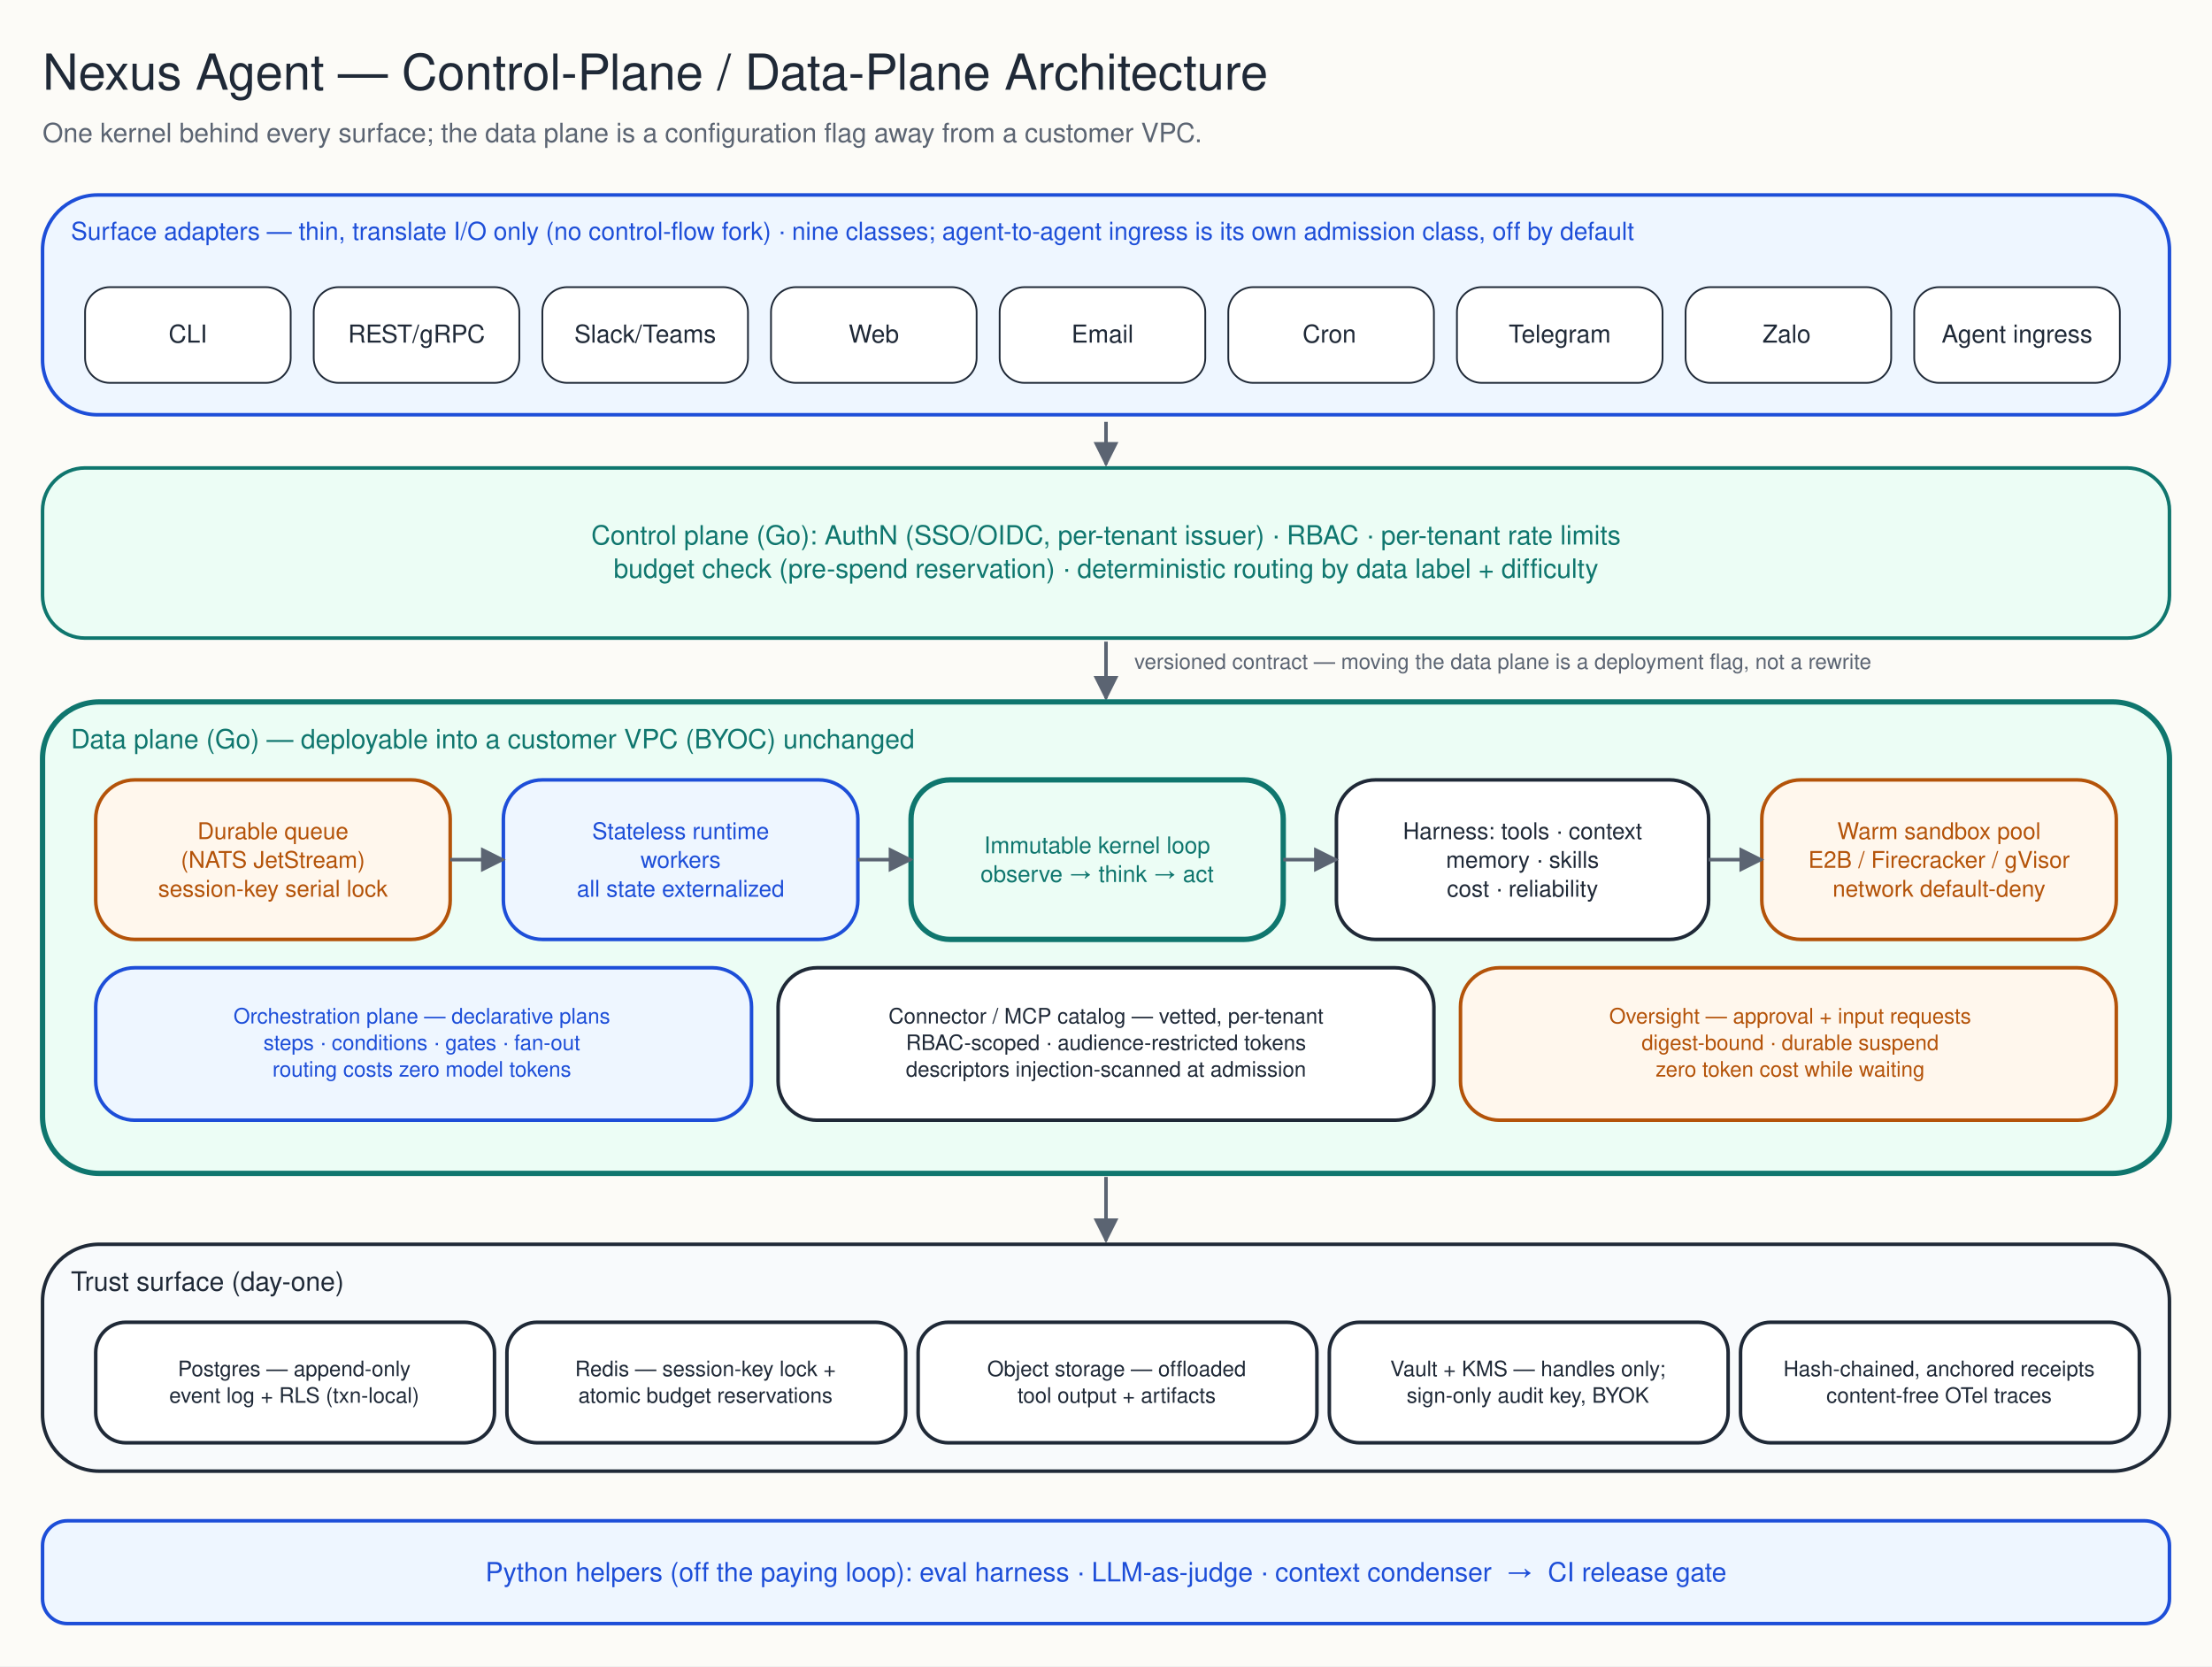
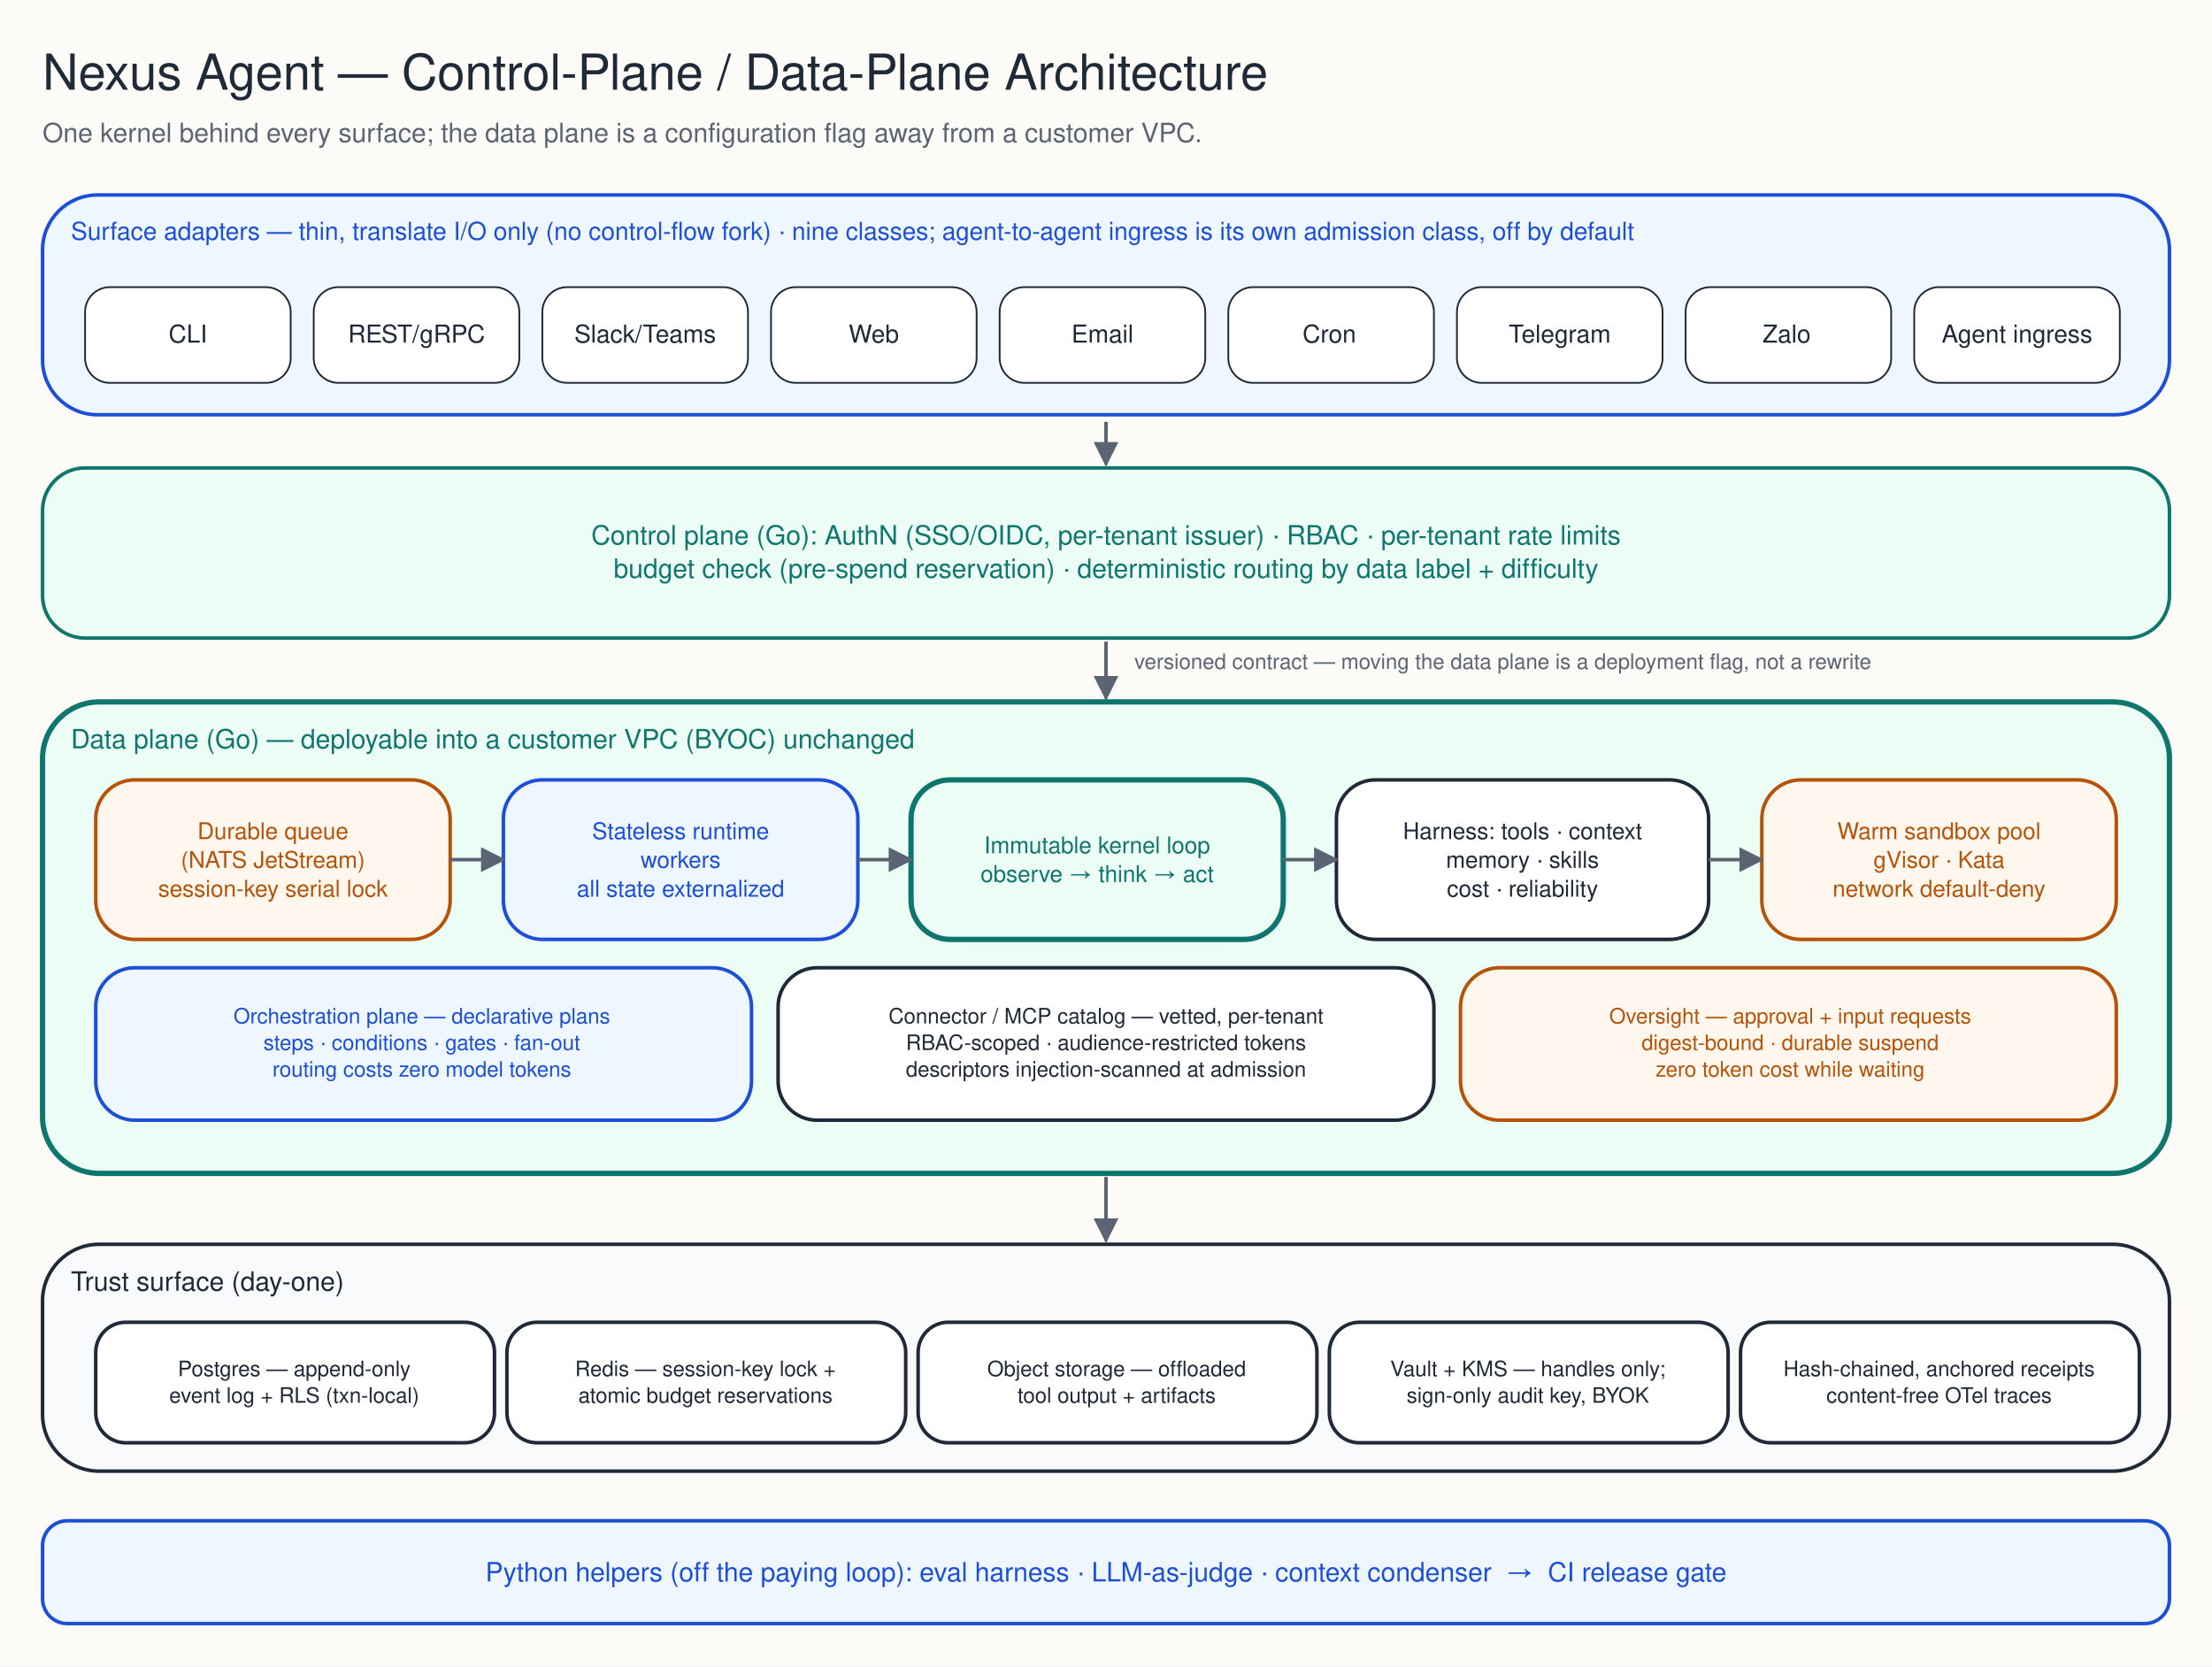
<svg xmlns="http://www.w3.org/2000/svg" width="1248" height="940" viewBox="16 0 1248 940" font-family="Helvetica, Arial, sans-serif">
  <defs>
    <marker id="ah" viewBox="0 0 10 10" refX="9" refY="5" markerWidth="7" markerHeight="7" orient="auto-start-reverse">
      <path d="M0,0 L10,5 L0,10 z" fill="#5b6472" />
    </marker>
  </defs>
  <rect x="16" y="0" width="1248" height="940" fill="#fcfbf7" />
  <text x="40" y="50.6" font-size="28" fill="#1f2937" text-anchor="start" xml:space="preserve">Nexus Agent — Control-Plane / Data-Plane Architecture</text>
  <text x="40" y="80.2" font-size="15" fill="#5b6472" text-anchor="start" xml:space="preserve">One kernel behind every surface; the data plane is a configuration flag away from a customer VPC.</text>
  <rect x="40" y="110" width="1200" height="124" rx="31" fill="#eef6ff" stroke="#1d4ed8" stroke-width="2" />
  <text x="56" y="135.3" font-size="14" fill="#1d4ed8" text-anchor="start" xml:space="preserve">Surface adapters — thin, translate I/O only (no control-flow fork) · nine classes; agent-to-agent ingress is its own admission class, off by default</text>
  <rect x="64" y="162" width="116" height="54" rx="14" fill="#ffffff" stroke="#1f2937" stroke-width="1" />
  <text x="122" y="193.3" font-size="14" fill="#1f2937" text-anchor="middle" xml:space="preserve">CLI</text>
  <rect x="193" y="162" width="116" height="54" rx="14" fill="#ffffff" stroke="#1f2937" stroke-width="1" />
  <text x="251" y="193.3" font-size="14" fill="#1f2937" text-anchor="middle" xml:space="preserve">REST/gRPC</text>
  <rect x="322" y="162" width="116" height="54" rx="14" fill="#ffffff" stroke="#1f2937" stroke-width="1" />
  <text x="380" y="193.3" font-size="14" fill="#1f2937" text-anchor="middle" xml:space="preserve">Slack/Teams</text>
  <rect x="451" y="162" width="116" height="54" rx="14" fill="#ffffff" stroke="#1f2937" stroke-width="1" />
  <text x="509" y="193.3" font-size="14" fill="#1f2937" text-anchor="middle" xml:space="preserve">Web</text>
  <rect x="580" y="162" width="116" height="54" rx="14" fill="#ffffff" stroke="#1f2937" stroke-width="1" />
  <text x="638" y="193.3" font-size="14" fill="#1f2937" text-anchor="middle" xml:space="preserve">Email</text>
  <rect x="709" y="162" width="116" height="54" rx="14" fill="#ffffff" stroke="#1f2937" stroke-width="1" />
  <text x="766" y="193.3" font-size="14" fill="#1f2937" text-anchor="middle" xml:space="preserve">Cron</text>
  <rect x="838" y="162" width="116" height="54" rx="14" fill="#ffffff" stroke="#1f2937" stroke-width="1" />
  <text x="896" y="193.3" font-size="14" fill="#1f2937" text-anchor="middle" xml:space="preserve">Telegram</text>
  <rect x="967" y="162" width="116" height="54" rx="14" fill="#ffffff" stroke="#1f2937" stroke-width="1" />
  <text x="1024" y="193.3" font-size="14" fill="#1f2937" text-anchor="middle" xml:space="preserve">Zalo</text>
  <rect x="1096" y="162" width="116" height="54" rx="14" fill="#ffffff" stroke="#1f2937" stroke-width="1" />
  <text x="1154" y="193.3" font-size="14" fill="#1f2937" text-anchor="middle" xml:space="preserve">Agent ingress</text>
  <polyline points="640,238 640,262" fill="none" stroke="#5b6472" stroke-width="2" marker-end="url(#ah)" />
  <rect x="40" y="264" width="1200" height="96" rx="24" fill="#ecfdf5" stroke="#0f766e" stroke-width="2" />
  <text x="640" y="307.2" font-size="15" fill="#0f766e" text-anchor="middle" xml:space="preserve">Control plane (Go): AuthN (SSO/OIDC, per-tenant issuer) · RBAC · per-tenant rate limits</text>
  <text x="640" y="326.0" font-size="15" fill="#0f766e" text-anchor="middle" xml:space="preserve">budget check (pre-spend reservation) · deterministic routing by data label + difficulty</text>
  <polyline points="640,362 640,394" fill="none" stroke="#5b6472" stroke-width="2" marker-end="url(#ah)" />
  <text x="656" y="377.4" font-size="12" fill="#5b6472" text-anchor="start" xml:space="preserve">versioned contract — moving the data plane is a deployment flag, not a rewrite</text>
  <rect x="40" y="396" width="1200" height="266" rx="32" fill="#ecfdf5" stroke="#0f766e" stroke-width="3" />
  <text x="56" y="422.2" font-size="15" fill="#0f766e" text-anchor="start" xml:space="preserve">Data plane (Go) — deployable into a customer VPC (BYOC) unchanged</text>
  <rect x="70" y="440" width="200" height="90" rx="22" fill="#fff7ed" stroke="#b45309" stroke-width="2" />
  <text x="170" y="473.4" font-size="13" fill="#b45309" text-anchor="middle" xml:space="preserve">Durable queue</text>
  <text x="170" y="489.6" font-size="13" fill="#b45309" text-anchor="middle" xml:space="preserve">(NATS JetStream)</text>
  <text x="170" y="505.9" font-size="13" fill="#b45309" text-anchor="middle" xml:space="preserve">session-key serial lock</text>
  <rect x="300" y="440" width="200" height="90" rx="22" fill="#eef6ff" stroke="#1d4ed8" stroke-width="2" />
  <text x="400" y="473.4" font-size="13" fill="#1d4ed8" text-anchor="middle" xml:space="preserve">Stateless runtime</text>
  <text x="400" y="489.6" font-size="13" fill="#1d4ed8" text-anchor="middle" xml:space="preserve">workers</text>
  <text x="400" y="505.9" font-size="13" fill="#1d4ed8" text-anchor="middle" xml:space="preserve">all state externalized</text>
  <rect x="530" y="440" width="210" height="90" rx="22" fill="#ecfdf5" stroke="#0f766e" stroke-width="3" />
  <text x="635" y="481.4" font-size="13" fill="#0f766e" text-anchor="middle" xml:space="preserve">Immutable kernel loop</text>
  <text x="635" y="497.6" font-size="13" fill="#0f766e" text-anchor="middle" xml:space="preserve">observe → think → act</text>
  <rect x="770" y="440" width="210" height="90" rx="22" fill="#ffffff" stroke="#1f2937" stroke-width="2" />
  <text x="875" y="473.4" font-size="13" fill="#1f2937" text-anchor="middle" xml:space="preserve">Harness: tools · context</text>
  <text x="875" y="489.6" font-size="13" fill="#1f2937" text-anchor="middle" xml:space="preserve">memory · skills</text>
  <text x="875" y="505.9" font-size="13" fill="#1f2937" text-anchor="middle" xml:space="preserve">cost · reliability</text>
  <rect x="1010" y="440" width="200" height="90" rx="22" fill="#fff7ed" stroke="#b45309" stroke-width="2" />
  <text x="1110" y="473.4" font-size="13" fill="#b45309" text-anchor="middle" xml:space="preserve">Warm sandbox pool</text>
-   <text x="1110" y="489.6" font-size="13" fill="#b45309" text-anchor="middle" xml:space="preserve">E2B / Firecracker / gVisor</text>
+   <text x="1110" y="489.6" font-size="13" fill="#b45309" text-anchor="middle" xml:space="preserve">gVisor · Kata</text>
  <text x="1110" y="505.9" font-size="13" fill="#b45309" text-anchor="middle" xml:space="preserve">network default-deny</text>
  <polyline points="270,485 300,485" fill="none" stroke="#5b6472" stroke-width="2" marker-end="url(#ah)" />
  <polyline points="500,485 530,485" fill="none" stroke="#5b6472" stroke-width="2" marker-end="url(#ah)" />
  <polyline points="740,485 770,485" fill="none" stroke="#5b6472" stroke-width="2" marker-end="url(#ah)" />
  <polyline points="980,485 1010,485" fill="none" stroke="#5b6472" stroke-width="2" marker-end="url(#ah)" />
  <rect x="70" y="546" width="370" height="86" rx="22" fill="#eef6ff" stroke="#1d4ed8" stroke-width="2" />
  <text x="254" y="577.4" font-size="12" fill="#1d4ed8" text-anchor="middle" xml:space="preserve">Orchestration plane — declarative plans</text>
  <text x="254" y="592.4" font-size="12" fill="#1d4ed8" text-anchor="middle" xml:space="preserve">steps · conditions · gates · fan-out</text>
  <text x="254" y="607.4" font-size="12" fill="#1d4ed8" text-anchor="middle" xml:space="preserve">routing costs zero model tokens</text>
  <rect x="455" y="546" width="370" height="86" rx="22" fill="#ffffff" stroke="#1f2937" stroke-width="2" />
  <text x="640" y="577.4" font-size="12" fill="#1f2937" text-anchor="middle" xml:space="preserve">Connector / MCP catalog — vetted, per-tenant</text>
  <text x="640" y="592.4" font-size="12" fill="#1f2937" text-anchor="middle" xml:space="preserve">RBAC-scoped · audience-restricted tokens</text>
  <text x="640" y="607.4" font-size="12" fill="#1f2937" text-anchor="middle" xml:space="preserve">descriptors injection-scanned at admission</text>
  <rect x="840" y="546" width="370" height="86" rx="22" fill="#fff7ed" stroke="#b45309" stroke-width="2" />
  <text x="1026" y="577.4" font-size="12" fill="#b45309" text-anchor="middle" xml:space="preserve">Oversight — approval + input requests</text>
  <text x="1026" y="592.4" font-size="12" fill="#b45309" text-anchor="middle" xml:space="preserve">digest-bound · durable suspend</text>
  <text x="1026" y="607.4" font-size="12" fill="#b45309" text-anchor="middle" xml:space="preserve">zero token cost while waiting</text>
  <polyline points="640,664 640,700" fill="none" stroke="#5b6472" stroke-width="2" marker-end="url(#ah)" />
  <rect x="40" y="702" width="1200" height="128" rx="32" fill="#f8fafc" stroke="#1f2937" stroke-width="2" />
  <text x="56" y="728.2" font-size="15" fill="#1f2937" text-anchor="start" xml:space="preserve">Trust surface (day-one)</text>
  <rect x="70" y="746" width="225" height="68" rx="17" fill="#ffffff" stroke="#1f2937" stroke-width="2" />
  <text x="182" y="776.4" font-size="12" fill="#1f2937" text-anchor="middle" xml:space="preserve">Postgres — append-only</text>
  <text x="182" y="791.4" font-size="12" fill="#1f2937" text-anchor="middle" xml:space="preserve">event log + RLS (txn-local)</text>
  <rect x="302" y="746" width="225" height="68" rx="17" fill="#ffffff" stroke="#1f2937" stroke-width="2" />
  <text x="414" y="776.4" font-size="12" fill="#1f2937" text-anchor="middle" xml:space="preserve">Redis — session-key lock +</text>
  <text x="414" y="791.4" font-size="12" fill="#1f2937" text-anchor="middle" xml:space="preserve">atomic budget reservations</text>
  <rect x="534" y="746" width="225" height="68" rx="17" fill="#ffffff" stroke="#1f2937" stroke-width="2" />
  <text x="646" y="776.4" font-size="12" fill="#1f2937" text-anchor="middle" xml:space="preserve">Object storage — offloaded</text>
  <text x="646" y="791.4" font-size="12" fill="#1f2937" text-anchor="middle" xml:space="preserve">tool output + artifacts</text>
  <rect x="766" y="746" width="225" height="68" rx="17" fill="#ffffff" stroke="#1f2937" stroke-width="2" />
  <text x="878" y="776.4" font-size="12" fill="#1f2937" text-anchor="middle" xml:space="preserve">Vault + KMS — handles only;</text>
  <text x="878" y="791.4" font-size="12" fill="#1f2937" text-anchor="middle" xml:space="preserve">sign-only audit key, BYOK</text>
  <rect x="998" y="746" width="225" height="68" rx="17" fill="#ffffff" stroke="#1f2937" stroke-width="2" />
  <text x="1110" y="776.4" font-size="12" fill="#1f2937" text-anchor="middle" xml:space="preserve">Hash-chained, anchored receipts</text>
  <text x="1110" y="791.4" font-size="12" fill="#1f2937" text-anchor="middle" xml:space="preserve">content-free OTel traces</text>
  <rect x="40" y="858" width="1200" height="58" rx="14" fill="#eef6ff" stroke="#1d4ed8" stroke-width="2" />
  <text x="640" y="892.2" font-size="15" fill="#1d4ed8" text-anchor="middle" xml:space="preserve">Python helpers (off the paying loop): eval harness · LLM-as-judge · context condenser  →  CI release gate</text>
</svg>
